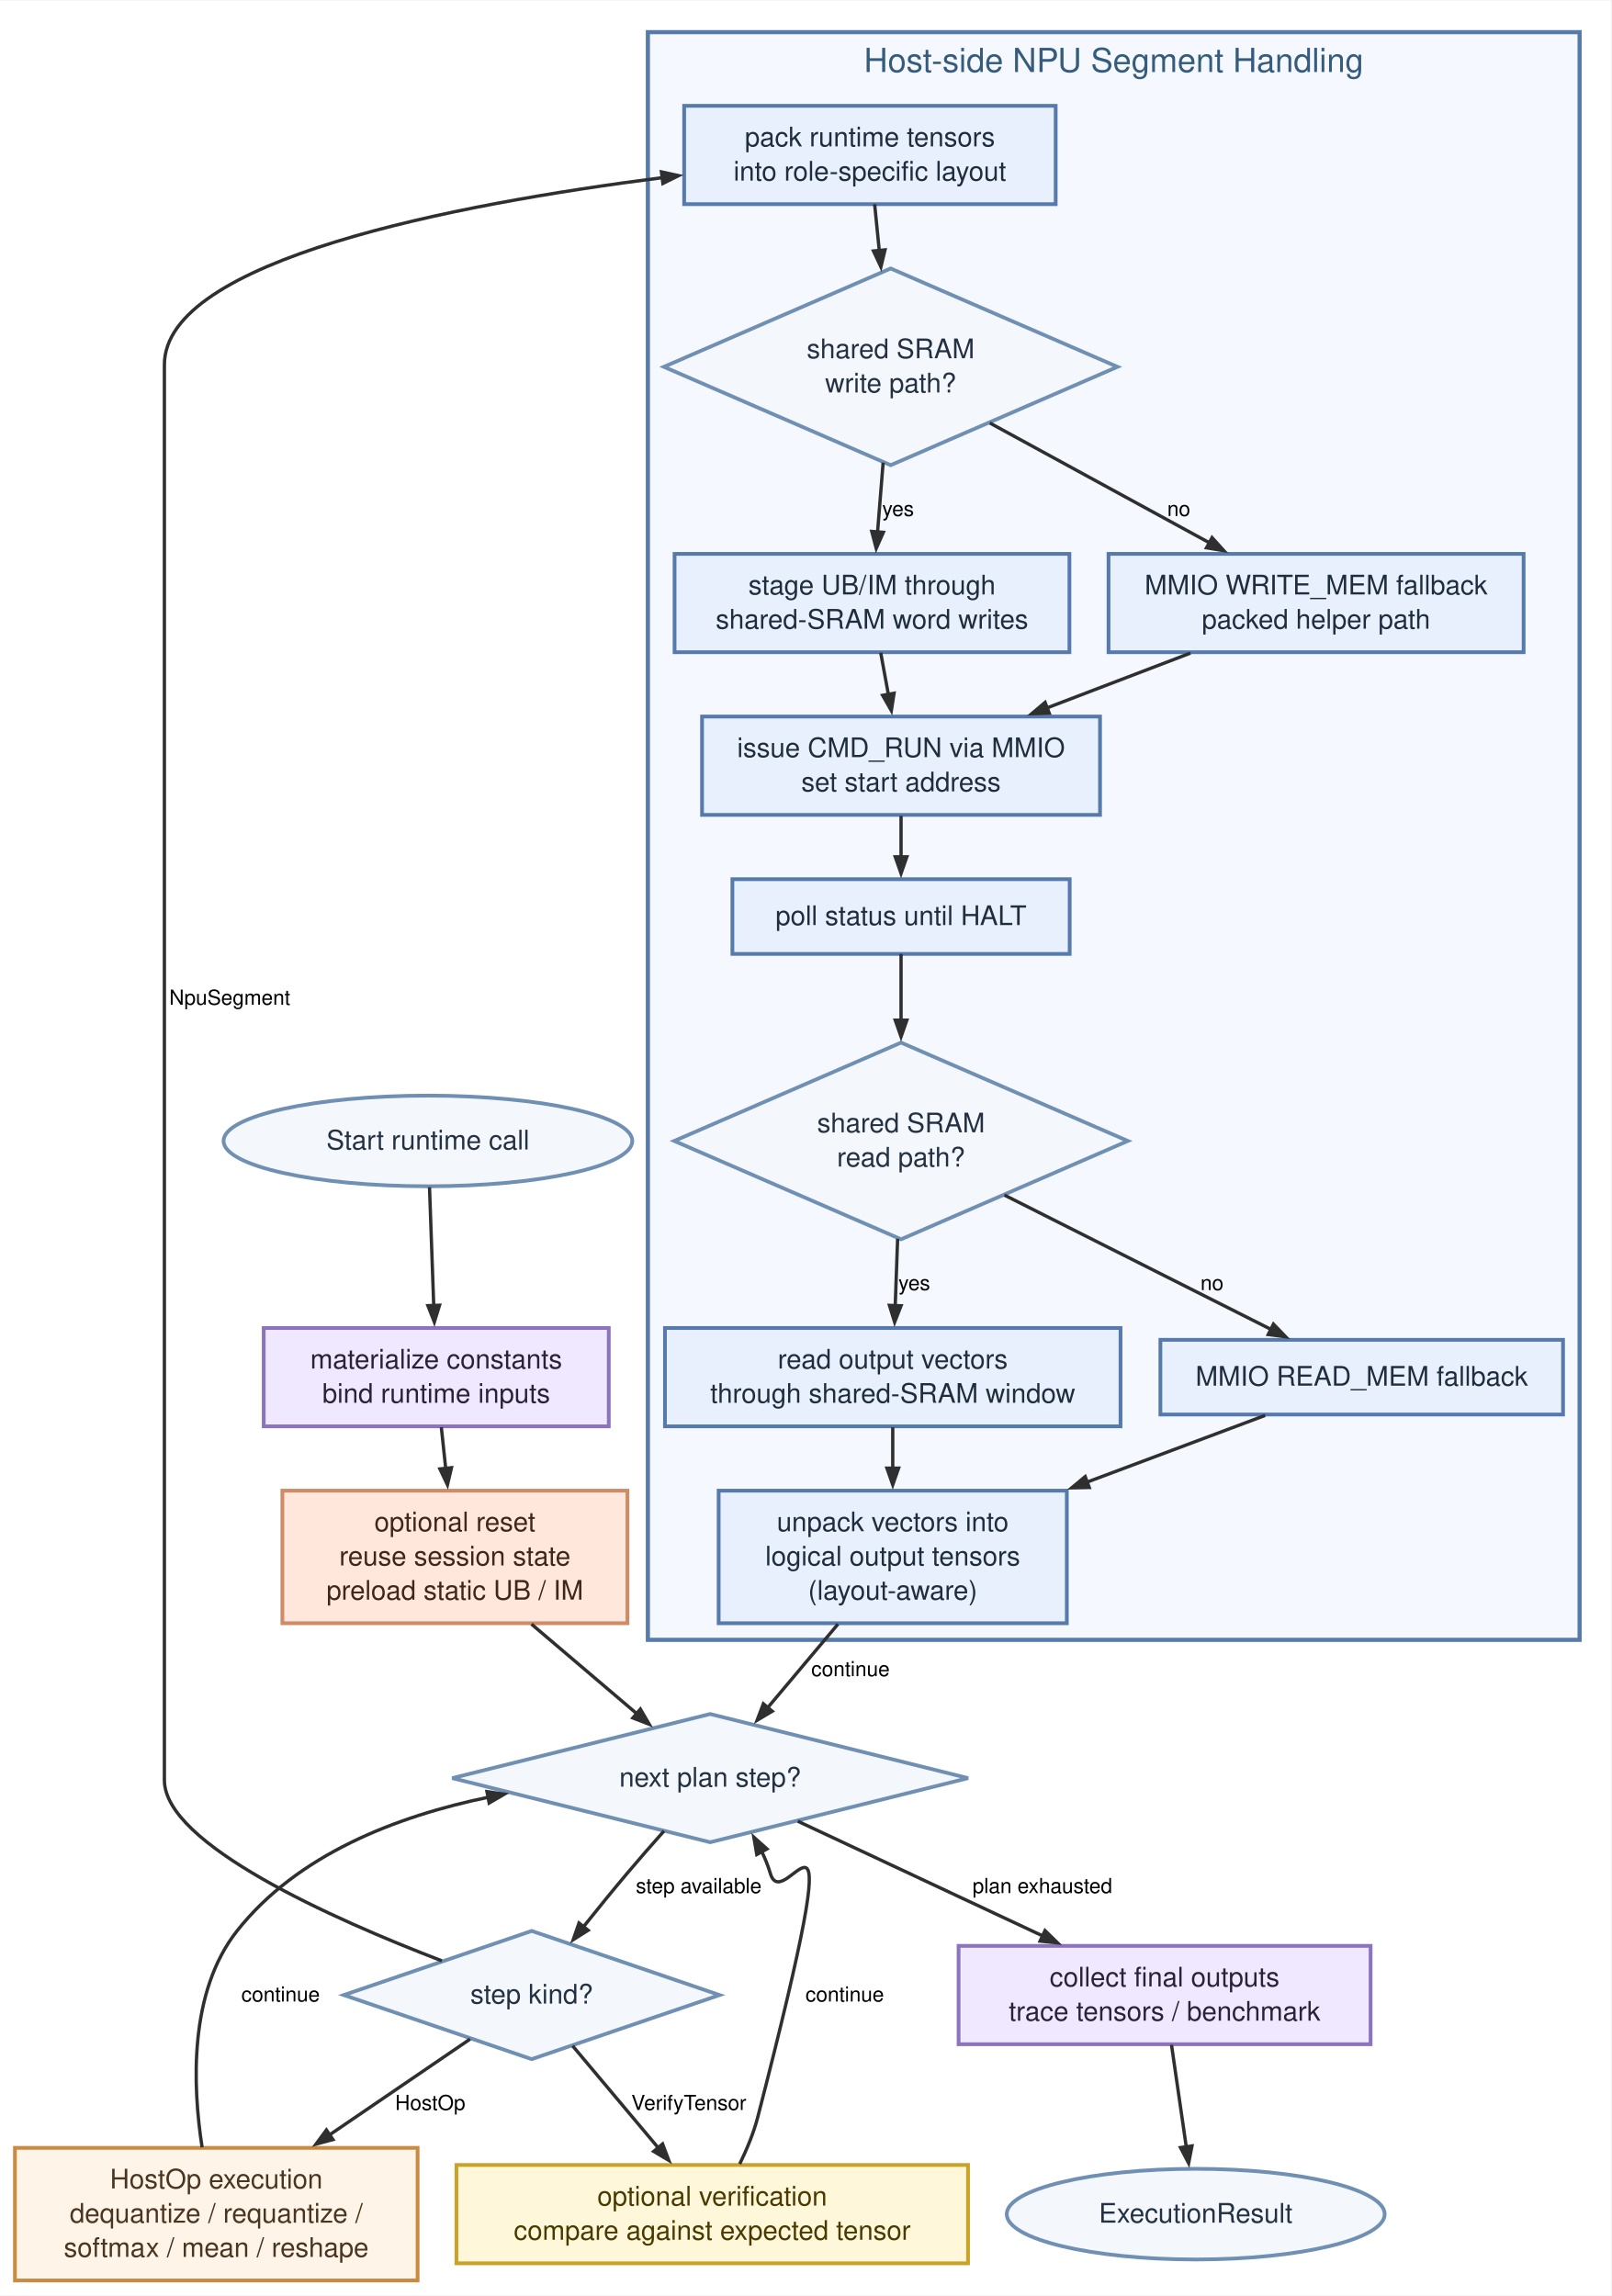
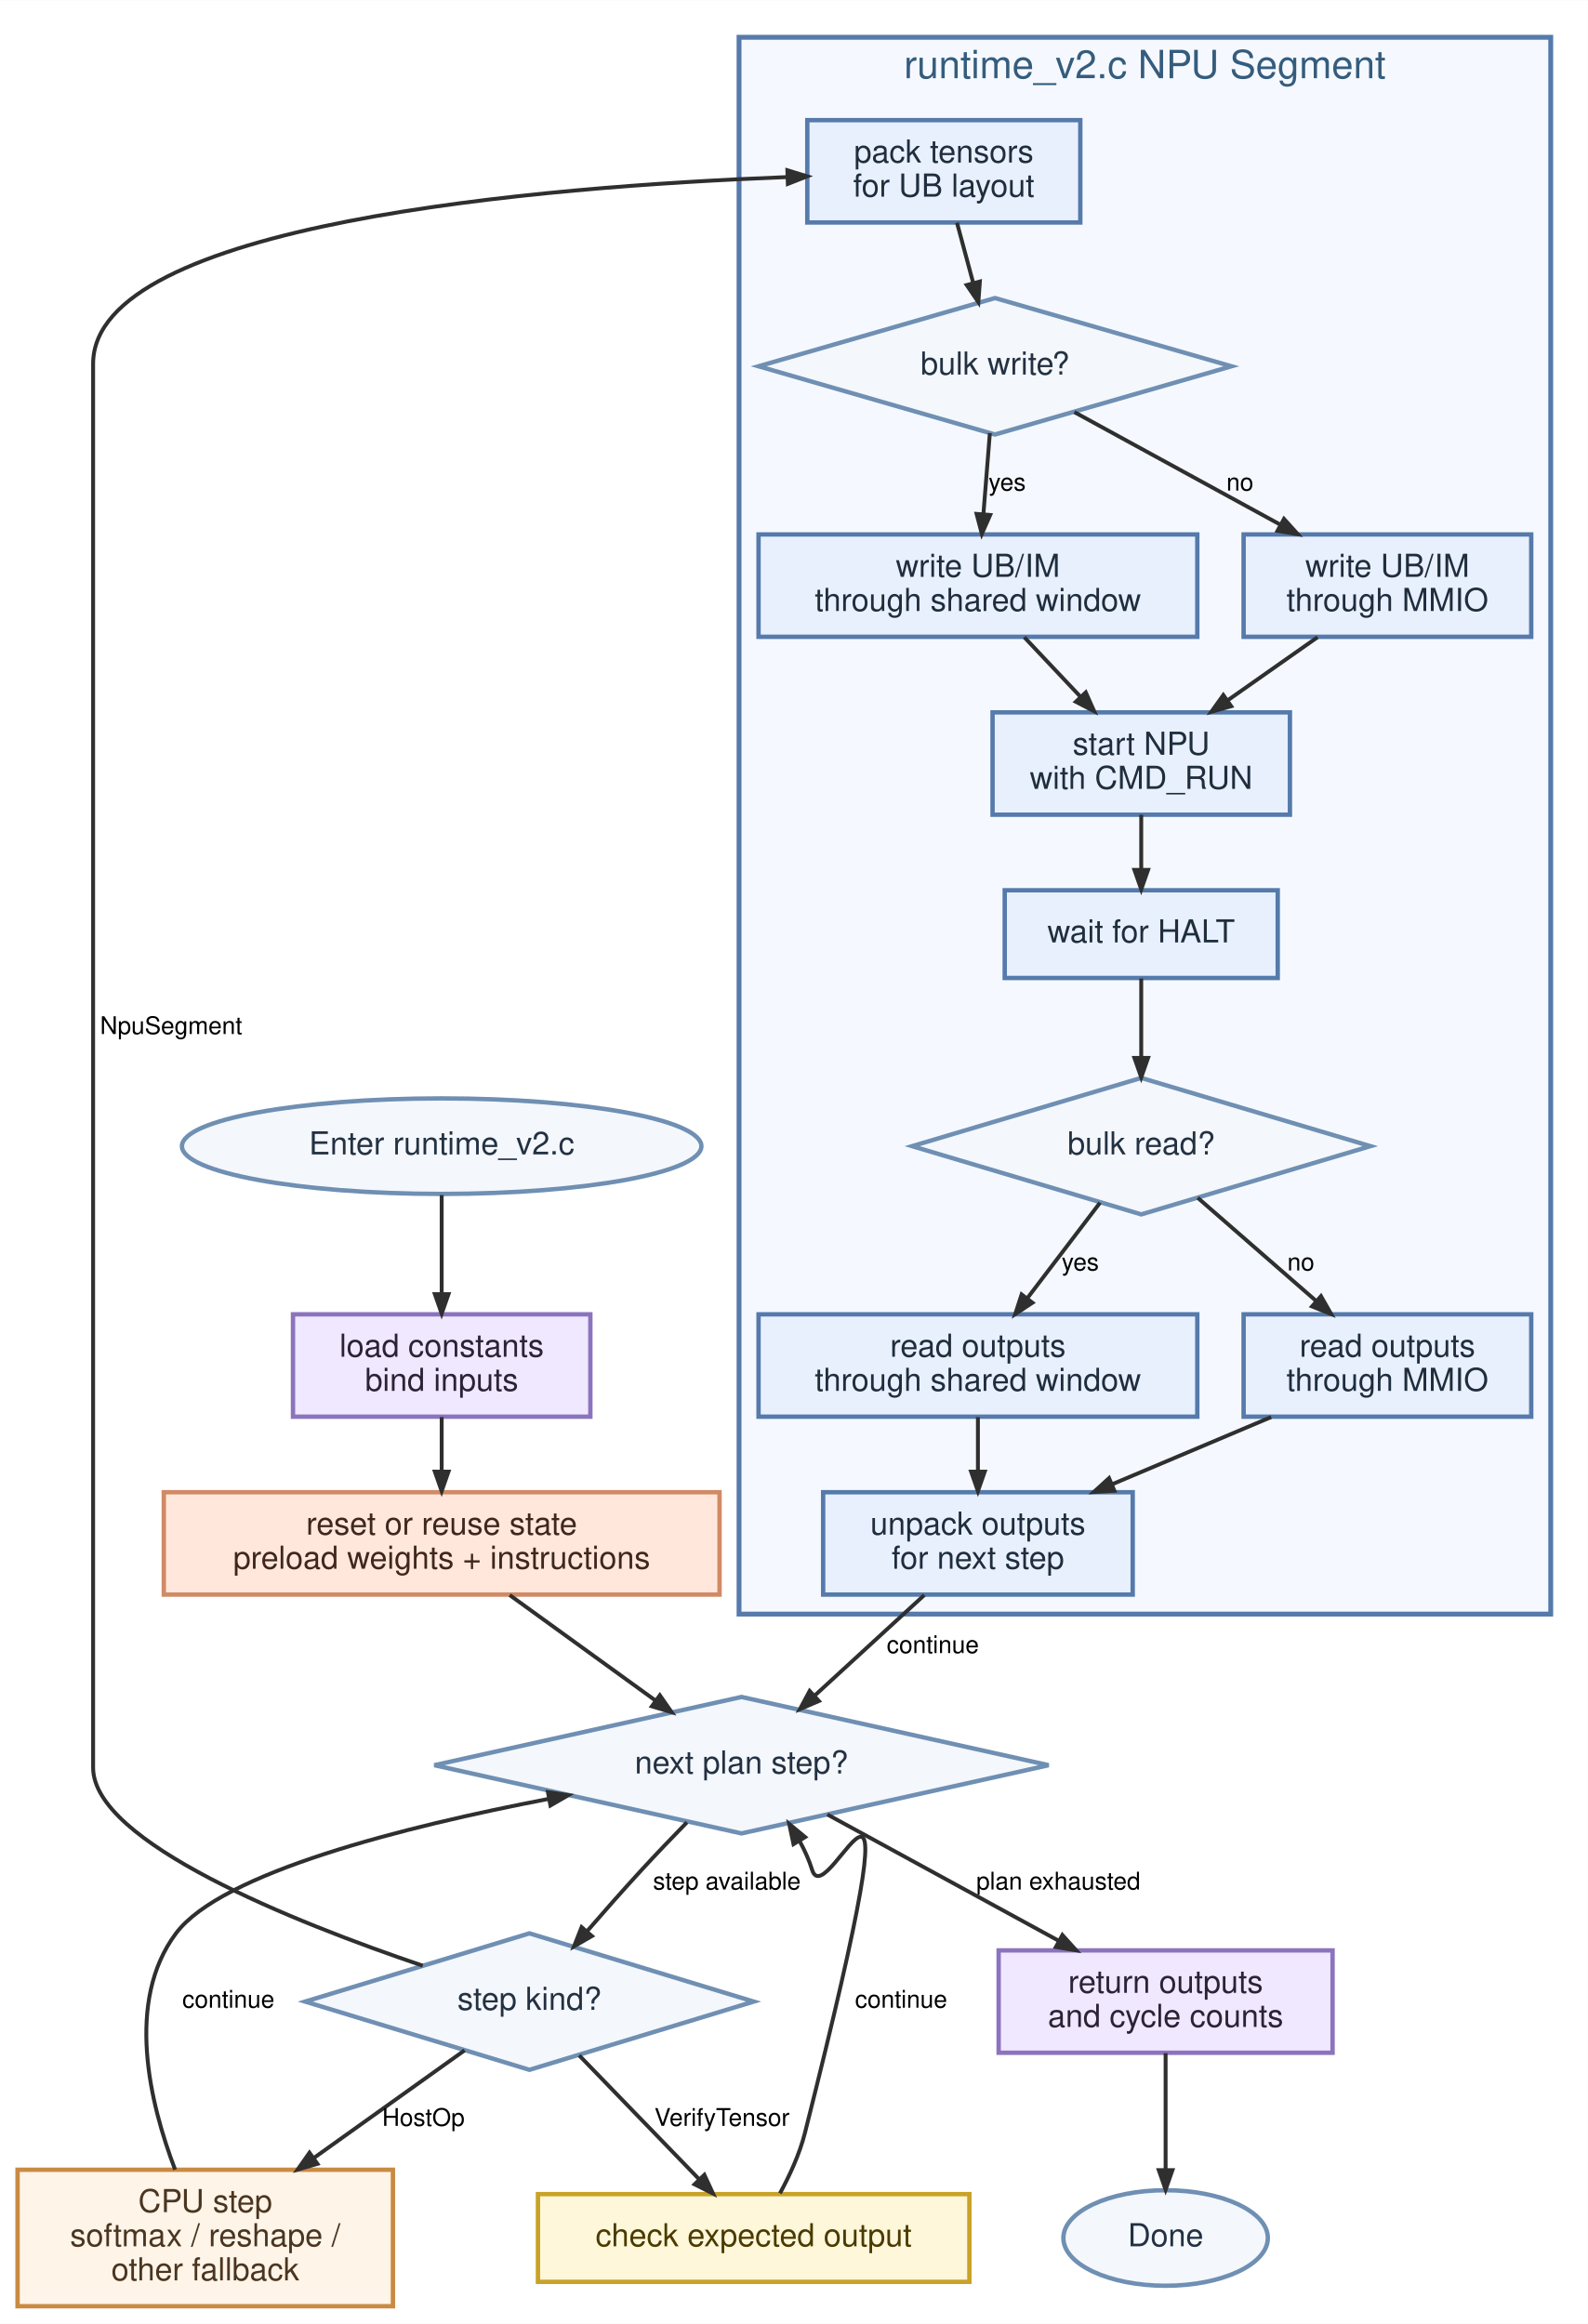
- <svg xmlns="http://www.w3.org/2000/svg" width="776pt" height="1106pt" viewBox="0.00 0.00 776.42 1106.00">
-   <g id="graph0" class="graph" transform="scale(1 1) rotate(0) translate(7.2 1098.8)">
-     <polygon fill="white" stroke="none" points="-7.2,7.2 -7.2,-1098.8 769.22,-1098.8 769.22,7.2 -7.2,7.2" />
+ <svg xmlns="http://www.w3.org/2000/svg" width="651pt" height="953pt" viewBox="0.00 0.00 651.40 953.40">
+   <g id="graph0" class="graph" transform="scale(1 1) rotate(0) translate(7.2 946.2)">
+     <polygon fill="white" stroke="transparent" points="-7.2,7.2 -7.2,-946.2 644.2,-946.2 644.2,7.2 -7.2,7.2" />
    <g id="clust1" class="cluster">
-       <polygon fill="#f5f9ff" stroke="#557aab" stroke-width="2" points="305.02,-308.75 305.02,-1083.6 754.02,-1083.6 754.02,-308.75 305.02,-308.75" />
-       <text text-anchor="middle" x="529.52" y="-1064.4" font-family="Helvetica,sans-Serif" font-size="16.00" fill="#355c7d">Host-side NPU Segment Handling</text>
+       <polygon fill="#f5f9ff" stroke="#557aab" stroke-width="2" points="296,-284 296,-931 629,-931 629,-284 296,-284" />
+       <text text-anchor="middle" x="462.5" y="-914.2" font-family="Helvetica,sans-Serif" font-size="16.00" fill="#355c7d">runtime_v2.c NPU Segment</text>
    </g>
    <g id="node1" class="node">
-       <ellipse fill="#f4f7fb" stroke="#6f8fb3" stroke-width="1.8" cx="199.02" cy="-549.2" rx="98.49" ry="21.85" />
-       <text text-anchor="middle" x="199.02" y="-545.1" font-family="Helvetica,sans-Serif" font-size="13.00" fill="#233142">Start runtime call</text>
+       <ellipse fill="#f4f7fb" stroke="#6f8fb3" stroke-width="1.8" cx="174" cy="-476" rx="106.55" ry="19.6" />
+       <text text-anchor="middle" x="174" y="-472.6" font-family="Helvetica,sans-Serif" font-size="13.00" fill="#233142">Enter runtime_v2.c</text>
    </g>
    <g id="node2" class="node">
-       <polygon fill="#efe8ff" stroke="#8b74bd" stroke-width="1.8" points="286.17,-459.05 119.88,-459.05 119.88,-411.65 286.17,-411.65 286.17,-459.05" />
-       <text text-anchor="middle" x="203.02" y="-439.5" font-family="Helvetica,sans-Serif" font-size="13.00" fill="#2c2236">materialize constants</text>
-       <text text-anchor="middle" x="203.02" y="-423" font-family="Helvetica,sans-Serif" font-size="13.00" fill="#2c2236">bind runtime inputs</text>
+       <polygon fill="#efe8ff" stroke="#8b74bd" stroke-width="1.8" points="235,-407 113,-407 113,-365 235,-365 235,-407" />
+       <text text-anchor="middle" x="174" y="-389.6" font-family="Helvetica,sans-Serif" font-size="13.00" fill="#2c2236">load constants</text>
+       <text text-anchor="middle" x="174" y="-375.6" font-family="Helvetica,sans-Serif" font-size="13.00" fill="#2c2236">bind inputs</text>
    </g>
    <g id="edge1" class="edge">
-       <path fill="none" stroke="#2f2f2f" stroke-width="1.6" d="M199.78,-526.9C200.36,-510.79 201.16,-488.37 201.82,-469.86" />
-       <polygon fill="#2f2f2f" stroke="#2f2f2f" stroke-width="1.6" points="204.62,-470.02 202.11,-461.92 199.02,-469.81 204.62,-470.02" />
+       <path fill="none" stroke="#2f2f2f" stroke-width="1.6" d="M174,-455.91C174,-444.13 174,-428.8 174,-415.6" />
+       <polygon fill="#2f2f2f" stroke="#2f2f2f" stroke-width="1.6" points="176.8,-415.28 174,-407.28 171.2,-415.28 176.8,-415.28" />
    </g>
    <g id="node3" class="node">
-       <polygon fill="#ffe8db" stroke="#d18a66" stroke-width="1.8" points="295.17,-380.65 128.88,-380.65 128.88,-316.75 295.17,-316.75 295.17,-380.65" />
-       <text text-anchor="middle" x="212.02" y="-361.1" font-family="Helvetica,sans-Serif" font-size="13.00" fill="#40261d">optional reset</text>
-       <text text-anchor="middle" x="212.02" y="-344.6" font-family="Helvetica,sans-Serif" font-size="13.00" fill="#40261d">reuse session state</text>
-       <text text-anchor="middle" x="212.02" y="-328.1" font-family="Helvetica,sans-Serif" font-size="13.00" fill="#40261d">preload static UB / IM</text>
+       <polygon fill="#ffe8db" stroke="#d18a66" stroke-width="1.8" points="288,-334 60,-334 60,-292 288,-292 288,-334" />
+       <text text-anchor="middle" x="174" y="-316.6" font-family="Helvetica,sans-Serif" font-size="13.00" fill="#40261d">reset or reuse state</text>
+       <text text-anchor="middle" x="174" y="-302.6" font-family="Helvetica,sans-Serif" font-size="13.00" fill="#40261d">preload weights + instructions</text>
    </g>
    <g id="edge2" class="edge">
-       <path fill="none" stroke="#2f2f2f" stroke-width="1.6" d="M205.48,-411.22C206.14,-404.97 206.88,-398.01 207.62,-391.09" />
-       <polygon fill="#2f2f2f" stroke="#2f2f2f" stroke-width="1.6" points="210.37,-391.71 208.43,-383.46 204.8,-391.12 210.37,-391.71" />
+       <path fill="none" stroke="#2f2f2f" stroke-width="1.6" d="M174,-364.84C174,-358.01 174,-350.23 174,-342.85" />
+       <polygon fill="#2f2f2f" stroke="#2f2f2f" stroke-width="1.6" points="176.8,-342.45 174,-334.45 171.2,-342.45 176.8,-342.45" />
    </g>
    <g id="node4" class="node">
-       <polygon fill="#f4f7fb" stroke="#6f8fb3" stroke-width="1.8" points="335.02,-273 210.73,-242.1 335.02,-211.2 459.31,-242.1 335.02,-273" />
-       <text text-anchor="middle" x="335.02" y="-238" font-family="Helvetica,sans-Serif" font-size="13.00" fill="#233142">next plan step?</text>
+       <polygon fill="#f4f7fb" stroke="#6f8fb3" stroke-width="1.8" points="297,-250 171,-222 297,-194 423,-222 297,-250" />
+       <text text-anchor="middle" x="297" y="-218.6" font-family="Helvetica,sans-Serif" font-size="13.00" fill="#233142">next plan step?</text>
    </g>
    <g id="edge3" class="edge">
-       <path fill="none" stroke="#2f2f2f" stroke-width="1.6" d="M248.92,-316.32C265.1,-302.56 283.99,-286.49 299.95,-272.92" />
-       <polygon fill="#2f2f2f" stroke="#2f2f2f" stroke-width="1.6" points="301.4,-275.36 305.68,-268.05 297.78,-271.1 301.4,-275.36" />
+       <path fill="none" stroke="#2f2f2f" stroke-width="1.6" d="M201.91,-291.8C219.59,-279.01 242.6,-262.36 261.56,-248.64" />
+       <polygon fill="#2f2f2f" stroke="#2f2f2f" stroke-width="1.6" points="263.51,-250.69 268.35,-243.73 260.22,-246.15 263.51,-250.69" />
    </g>
    <g id="node5" class="node">
-       <polygon fill="#f4f7fb" stroke="#6f8fb3" stroke-width="1.8" points="249.02,-168.45 158.48,-137.55 249.02,-106.65 339.56,-137.55 249.02,-168.45" />
-       <text text-anchor="middle" x="249.02" y="-133.45" font-family="Helvetica,sans-Serif" font-size="13.00" fill="#233142">step kind?</text>
+       <polygon fill="#f4f7fb" stroke="#6f8fb3" stroke-width="1.8" points="210,-153 118,-125 210,-97 302,-125 210,-153" />
+       <text text-anchor="middle" x="210" y="-121.6" font-family="Helvetica,sans-Serif" font-size="13.00" fill="#233142">step kind?</text>
    </g>
    <g id="edge5" class="edge">
-       <path fill="none" stroke="#2f2f2f" stroke-width="1.6" d="M312.77,-216.61C306.92,-210.04 300.67,-202.9 295.02,-196.2 288.01,-187.89 280.6,-178.76 273.81,-170.25" />
-       <polygon fill="#2f2f2f" stroke="#2f2f2f" stroke-width="1.6" points="276.21,-168.77 269.04,-164.24 271.82,-172.25 276.21,-168.77" />
-       <text text-anchor="middle" x="329.52" y="-186.7" font-family="Helvetica,sans-Serif" font-size="10.00">step available</text>
+       <path fill="none" stroke="#2f2f2f" stroke-width="1.6" d="M274.62,-198.56C268.51,-192.3 261.94,-185.45 256,-179 248.57,-170.93 240.67,-161.98 233.56,-153.77" />
+       <polygon fill="#2f2f2f" stroke="#2f2f2f" stroke-width="1.6" points="235.64,-151.89 228.3,-147.66 231.4,-155.54 235.64,-151.89" />
+       <text text-anchor="middle" x="291" y="-171" font-family="Helvetica,sans-Serif" font-size="10.00">step available</text>
    </g>
    <g id="node18" class="node">
-       <polygon fill="#efe8ff" stroke="#8b74bd" stroke-width="1.8" points="653.29,-161.25 454.75,-161.25 454.75,-113.85 653.29,-113.85 653.29,-161.25" />
-       <text text-anchor="middle" x="554.02" y="-141.7" font-family="Helvetica,sans-Serif" font-size="13.00" fill="#2c2236">collect final outputs</text>
-       <text text-anchor="middle" x="554.02" y="-125.2" font-family="Helvetica,sans-Serif" font-size="13.00" fill="#2c2236">trace tensors / benchmark</text>
+       <polygon fill="#efe8ff" stroke="#8b74bd" stroke-width="1.8" points="539.5,-146 402.5,-146 402.5,-104 539.5,-104 539.5,-146" />
+       <text text-anchor="middle" x="471" y="-128.6" font-family="Helvetica,sans-Serif" font-size="13.00" fill="#2c2236">return outputs</text>
+       <text text-anchor="middle" x="471" y="-114.6" font-family="Helvetica,sans-Serif" font-size="13.00" fill="#2c2236">and cycle counts</text>
    </g>
    <g id="edge4" class="edge">
-       <path fill="none" stroke="#2f2f2f" stroke-width="1.6" d="M377.25,-221.33C410.82,-205.61 458.17,-183.43 495.41,-165.99" />
-       <polygon fill="#2f2f2f" stroke="#2f2f2f" stroke-width="1.6" points="496.4,-168.62 502.46,-162.7 494.02,-163.55 496.4,-168.62" />
-       <text text-anchor="middle" x="495.13" y="-186.7" font-family="Helvetica,sans-Serif" font-size="10.00">plan exhausted</text>
+       <path fill="none" stroke="#2f2f2f" stroke-width="1.6" d="M332.21,-201.78C359.58,-186.83 397.71,-166.02 427.08,-149.98" />
+       <polygon fill="#2f2f2f" stroke="#2f2f2f" stroke-width="1.6" points="428.66,-152.31 434.34,-146.01 425.98,-147.39 428.66,-152.31" />
+       <text text-anchor="middle" x="427" y="-171" font-family="Helvetica,sans-Serif" font-size="10.00">plan exhausted</text>
    </g>
    <g id="node6" class="node">
-       <polygon fill="#e8f0fe" stroke="#557aab" stroke-width="1.8" points="501.54,-1048.1 322.5,-1048.1 322.5,-1000.7 501.54,-1000.7 501.54,-1048.1" />
-       <text text-anchor="middle" x="412.02" y="-1028.55" font-family="Helvetica,sans-Serif" font-size="13.00" fill="#1f2d3d">pack runtime tensors</text>
-       <text text-anchor="middle" x="412.02" y="-1012.05" font-family="Helvetica,sans-Serif" font-size="13.00" fill="#1f2d3d">into role-specific layout</text>
+       <polygon fill="#e8f0fe" stroke="#557aab" stroke-width="1.8" points="436,-897 324,-897 324,-855 436,-855 436,-897" />
+       <text text-anchor="middle" x="380" y="-879.6" font-family="Helvetica,sans-Serif" font-size="13.00" fill="#1f2d3d">pack tensors</text>
+       <text text-anchor="middle" x="380" y="-865.6" font-family="Helvetica,sans-Serif" font-size="13.00" fill="#1f2d3d">for UB layout</text>
    </g>
    <g id="edge6" class="edge">
-       <path fill="none" stroke="#2f2f2f" stroke-width="1.6" d="M205.72,-154.04C153.32,-174.14 72.02,-210.29 72.02,-241.1 72.02,-923.3 72.02,-923.3 72.02,-923.3 72.02,-973.79 211.75,-1000.68 312.06,-1013.48" />
-       <polygon fill="#2f2f2f" stroke="#2f2f2f" stroke-width="1.6" points="311.56,-1016.24 319.84,-1014.45 312.25,-1010.69 311.56,-1016.24" />
-       <text text-anchor="middle" x="103.52" y="-614.85" font-family="Helvetica,sans-Serif" font-size="10.00">NpuSegment</text>
+       <path fill="none" stroke="#2f2f2f" stroke-width="1.6" d="M166.21,-139.73C113.22,-157.69 31,-190.48 31,-221 31,-797 31,-797 31,-797 31,-854.73 215.16,-869.75 315.93,-873.64" />
+       <polygon fill="#2f2f2f" stroke="#2f2f2f" stroke-width="1.6" points="315.83,-876.44 323.93,-873.94 316.03,-870.84 315.83,-876.44" />
+       <text text-anchor="middle" x="63" y="-522" font-family="Helvetica,sans-Serif" font-size="10.00">NpuSegment</text>
    </g>
    <g id="node16" class="node">
-       <polygon fill="#fff4e8" stroke="#c98a43" stroke-width="1.8" points="194.04,-63.9 0,-63.9 0,0 194.04,0 194.04,-63.9" />
-       <text text-anchor="middle" x="97.02" y="-44.35" font-family="Helvetica,sans-Serif" font-size="13.00" fill="#4a3520">HostOp execution</text>
-       <text text-anchor="middle" x="97.02" y="-27.85" font-family="Helvetica,sans-Serif" font-size="13.00" fill="#4a3520">dequantize / requantize /</text>
-       <text text-anchor="middle" x="97.02" y="-11.35" font-family="Helvetica,sans-Serif" font-size="13.00" fill="#4a3520">softmax / mean / reshape</text>
+       <polygon fill="#fff4e8" stroke="#c98a43" stroke-width="1.8" points="154,-56 0,-56 0,0 154,0 154,-56" />
+       <text text-anchor="middle" x="77" y="-38.6" font-family="Helvetica,sans-Serif" font-size="13.00" fill="#4a3520">CPU step</text>
+       <text text-anchor="middle" x="77" y="-24.6" font-family="Helvetica,sans-Serif" font-size="13.00" fill="#4a3520">softmax / reshape /</text>
+       <text text-anchor="middle" x="77" y="-10.6" font-family="Helvetica,sans-Serif" font-size="13.00" fill="#4a3520">other fallback</text>
    </g>
    <g id="edge7" class="edge">
-       <path fill="none" stroke="#2f2f2f" stroke-width="1.6" d="M219.35,-116.33C200.12,-103.22 174.5,-85.76 151.67,-70.2" />
-       <polygon fill="#2f2f2f" stroke="#2f2f2f" stroke-width="1.6" points="153.26,-67.89 145.07,-65.7 150.11,-72.52 153.26,-67.89" />
-       <text text-anchor="middle" x="200.12" y="-82.15" font-family="Helvetica,sans-Serif" font-size="10.00">HostOp</text>
+       <path fill="none" stroke="#2f2f2f" stroke-width="1.6" d="M183.41,-105C165.69,-92.35 141.98,-75.41 121.43,-60.74" />
+       <polygon fill="#2f2f2f" stroke="#2f2f2f" stroke-width="1.6" points="123.02,-58.43 114.89,-56.06 119.77,-62.99 123.02,-58.43" />
+       <text text-anchor="middle" x="166.5" y="-74" font-family="Helvetica,sans-Serif" font-size="10.00">HostOp</text>
    </g>
    <g id="node17" class="node">
-       <polygon fill="#fff7d9" stroke="#c9a227" stroke-width="1.8" points="459.29,-55.65 212.75,-55.65 212.75,-8.25 459.29,-8.25 459.29,-55.65" />
-       <text text-anchor="middle" x="336.02" y="-36.1" font-family="Helvetica,sans-Serif" font-size="13.00" fill="#4a3a00">optional verification</text>
-       <text text-anchor="middle" x="336.02" y="-19.6" font-family="Helvetica,sans-Serif" font-size="13.00" fill="#4a3a00">compare against expected tensor</text>
+       <polygon fill="#fff7d9" stroke="#c9a227" stroke-width="1.8" points="390.5,-46 213.5,-46 213.5,-10 390.5,-10 390.5,-46" />
+       <text text-anchor="middle" x="302" y="-24.6" font-family="Helvetica,sans-Serif" font-size="13.00" fill="#4a3a00">check expected output</text>
    </g>
    <g id="edge8" class="edge">
-       <path fill="none" stroke="#2f2f2f" stroke-width="1.6" d="M268.76,-113.04C280.97,-98.5 296.78,-79.67 310.01,-63.92" />
-       <polygon fill="#2f2f2f" stroke="#2f2f2f" stroke-width="1.6" points="312.1,-65.79 315.1,-57.86 307.81,-62.19 312.1,-65.79" />
-       <text text-anchor="middle" x="324.75" y="-82.15" font-family="Helvetica,sans-Serif" font-size="10.00">VerifyTensor</text>
+       <path fill="none" stroke="#2f2f2f" stroke-width="1.6" d="M230.42,-102.92C245,-87.86 264.61,-67.61 279.62,-52.11" />
+       <polygon fill="#2f2f2f" stroke="#2f2f2f" stroke-width="1.6" points="281.77,-53.91 285.33,-46.22 277.75,-50.02 281.77,-53.91" />
+       <text text-anchor="middle" x="289" y="-74" font-family="Helvetica,sans-Serif" font-size="10.00">VerifyTensor</text>
    </g>
    <g id="node7" class="node">
-       <polygon fill="#f4f7fb" stroke="#6f8fb3" stroke-width="1.8" points="422.02,-969.7 312.73,-922.3 422.02,-874.9 531.31,-922.3 422.02,-969.7" />
-       <text text-anchor="middle" x="422.02" y="-926.45" font-family="Helvetica,sans-Serif" font-size="13.00" fill="#233142">shared SRAM</text>
-       <text text-anchor="middle" x="422.02" y="-909.95" font-family="Helvetica,sans-Serif" font-size="13.00" fill="#233142">write path?</text>
+       <polygon fill="#f4f7fb" stroke="#6f8fb3" stroke-width="1.8" points="401,-824 304,-796 401,-768 498,-796 401,-824" />
+       <text text-anchor="middle" x="401" y="-792.6" font-family="Helvetica,sans-Serif" font-size="13.00" fill="#233142">bulk write?</text>
    </g>
    <g id="edge9" class="edge">
-       <path fill="none" stroke="#2f2f2f" stroke-width="1.6" d="M414.29,-1000.69C414.96,-993.95 415.73,-986.26 416.52,-978.4" />
-       <polygon fill="#2f2f2f" stroke="#2f2f2f" stroke-width="1.6" points="419.3,-978.68 417.31,-970.44 413.73,-978.13 419.3,-978.68" />
+       <path fill="none" stroke="#2f2f2f" stroke-width="1.6" d="M385.41,-854.91C387.43,-847.39 389.79,-838.62 392.06,-830.22" />
+       <polygon fill="#2f2f2f" stroke="#2f2f2f" stroke-width="1.6" points="394.8,-830.79 394.18,-822.33 389.4,-829.33 394.8,-830.79" />
    </g>
    <g id="node8" class="node">
-       <polygon fill="#e8f0fe" stroke="#557aab" stroke-width="1.8" points="508.16,-832.15 317.88,-832.15 317.88,-784.75 508.16,-784.75 508.16,-832.15" />
-       <text text-anchor="middle" x="413.02" y="-812.6" font-family="Helvetica,sans-Serif" font-size="13.00" fill="#1f2d3d">stage UB/IM through</text>
-       <text text-anchor="middle" x="413.02" y="-796.1" font-family="Helvetica,sans-Serif" font-size="13.00" fill="#1f2d3d">shared-SRAM word writes</text>
+       <polygon fill="#e8f0fe" stroke="#557aab" stroke-width="1.8" points="484,-727 304,-727 304,-685 484,-685 484,-727" />
+       <text text-anchor="middle" x="394" y="-709.6" font-family="Helvetica,sans-Serif" font-size="13.00" fill="#1f2d3d">write UB/IM</text>
+       <text text-anchor="middle" x="394" y="-695.6" font-family="Helvetica,sans-Serif" font-size="13.00" fill="#1f2d3d">through shared window</text>
    </g>
    <g id="edge10" class="edge">
-       <path fill="none" stroke="#2f2f2f" stroke-width="1.6" d="M418.39,-876.13C417.49,-864.97 416.54,-853.22 415.7,-842.74" />
-       <polygon fill="#2f2f2f" stroke="#2f2f2f" stroke-width="1.6" points="418.49,-842.52 415.06,-834.77 412.91,-842.97 418.49,-842.52" />
-       <text text-anchor="middle" x="425.61" y="-850.4" font-family="Helvetica,sans-Serif" font-size="10.00">yes</text>
+       <path fill="none" stroke="#2f2f2f" stroke-width="1.6" d="M398.9,-768.6C398.07,-758.13 397.11,-746.07 396.26,-735.42" />
+       <polygon fill="#2f2f2f" stroke="#2f2f2f" stroke-width="1.6" points="399.03,-734.98 395.61,-727.23 393.45,-735.43 399.03,-734.98" />
+       <text text-anchor="middle" x="406" y="-745" font-family="Helvetica,sans-Serif" font-size="10.00">yes</text>
    </g>
    <g id="node9" class="node">
-       <polygon fill="#e8f0fe" stroke="#557aab" stroke-width="1.8" points="727.04,-832.15 527,-832.15 527,-784.75 727.04,-784.75 727.04,-832.15" />
-       <text text-anchor="middle" x="627.02" y="-812.6" font-family="Helvetica,sans-Serif" font-size="13.00" fill="#1f2d3d">MMIO WRITE_MEM fallback</text>
-       <text text-anchor="middle" x="627.02" y="-796.1" font-family="Helvetica,sans-Serif" font-size="13.00" fill="#1f2d3d">packed helper path</text>
+       <polygon fill="#e8f0fe" stroke="#557aab" stroke-width="1.8" points="621,-727 503,-727 503,-685 621,-685 621,-727" />
+       <text text-anchor="middle" x="562" y="-709.6" font-family="Helvetica,sans-Serif" font-size="13.00" fill="#1f2d3d">write UB/IM</text>
+       <text text-anchor="middle" x="562" y="-695.6" font-family="Helvetica,sans-Serif" font-size="13.00" fill="#1f2d3d">through MMIO</text>
    </g>
    <g id="edge11" class="edge">
-       <path fill="none" stroke="#2f2f2f" stroke-width="1.6" d="M469.82,-895.22C501.62,-877.87 543.34,-855.1 575.81,-837.39" />
-       <polygon fill="#2f2f2f" stroke="#2f2f2f" stroke-width="1.6" points="576.9,-839.98 582.59,-833.69 574.22,-835.07 576.9,-839.98" />
-       <text text-anchor="middle" x="560.86" y="-850.4" font-family="Helvetica,sans-Serif" font-size="10.00">no</text>
+       <path fill="none" stroke="#2f2f2f" stroke-width="1.6" d="M433.58,-777.19C457.85,-763.92 491.26,-745.66 517.92,-731.09" />
+       <polygon fill="#2f2f2f" stroke="#2f2f2f" stroke-width="1.6" points="519.57,-733.38 525.25,-727.09 516.89,-728.47 519.57,-733.38" />
+       <text text-anchor="middle" x="501.5" y="-745" font-family="Helvetica,sans-Serif" font-size="10.00">no</text>
    </g>
    <g id="node10" class="node">
-       <polygon fill="#e8f0fe" stroke="#557aab" stroke-width="1.8" points="522.91,-753.75 331.12,-753.75 331.12,-706.35 522.91,-706.35 522.91,-753.75" />
-       <text text-anchor="middle" x="427.02" y="-734.2" font-family="Helvetica,sans-Serif" font-size="13.00" fill="#1f2d3d">issue CMD_RUN via MMIO</text>
-       <text text-anchor="middle" x="427.02" y="-717.7" font-family="Helvetica,sans-Serif" font-size="13.00" fill="#1f2d3d">set start address</text>
+       <polygon fill="#e8f0fe" stroke="#557aab" stroke-width="1.8" points="522,-654 400,-654 400,-612 522,-612 522,-654" />
+       <text text-anchor="middle" x="461" y="-636.6" font-family="Helvetica,sans-Serif" font-size="13.00" fill="#1f2d3d">start NPU</text>
+       <text text-anchor="middle" x="461" y="-622.6" font-family="Helvetica,sans-Serif" font-size="13.00" fill="#1f2d3d">with CMD_RUN</text>
    </g>
    <g id="edge12" class="edge">
-       <path fill="none" stroke="#2f2f2f" stroke-width="1.6" d="M417.22,-784.53C418.4,-778.09 419.71,-770.96 420.97,-764.06" />
-       <polygon fill="#2f2f2f" stroke="#2f2f2f" stroke-width="1.6" points="423.65,-764.98 422.34,-756.6 418.14,-763.97 423.65,-764.98" />
+       <path fill="none" stroke="#2f2f2f" stroke-width="1.6" d="M413.02,-684.84C420.17,-677.26 428.42,-668.53 436.03,-660.46" />
+       <polygon fill="#2f2f2f" stroke="#2f2f2f" stroke-width="1.6" points="438.25,-662.19 441.7,-654.45 434.17,-658.35 438.25,-662.19" />
    </g>
    <g id="edge13" class="edge">
-       <path fill="none" stroke="#2f2f2f" stroke-width="1.6" d="M566.47,-784.32C544.64,-775.98 519.82,-766.5 497.24,-757.87" />
-       <polygon fill="#2f2f2f" stroke="#2f2f2f" stroke-width="1.6" points="498.44,-755.34 489.97,-755.1 496.44,-760.57 498.44,-755.34" />
+       <path fill="none" stroke="#2f2f2f" stroke-width="1.6" d="M533.33,-684.84C521.81,-676.75 508.42,-667.34 496.32,-658.83" />
+       <polygon fill="#2f2f2f" stroke="#2f2f2f" stroke-width="1.6" points="497.9,-656.52 489.74,-654.21 494.68,-661.1 497.9,-656.52" />
    </g>
    <g id="node11" class="node">
-       <polygon fill="#e8f0fe" stroke="#557aab" stroke-width="1.8" points="508.29,-675.35 345.75,-675.35 345.75,-639.35 508.29,-639.35 508.29,-675.35" />
-       <text text-anchor="middle" x="427.02" y="-653.25" font-family="Helvetica,sans-Serif" font-size="13.00" fill="#1f2d3d">poll status until HALT</text>
+       <polygon fill="#e8f0fe" stroke="#557aab" stroke-width="1.8" points="517,-581 405,-581 405,-545 517,-545 517,-581" />
+       <text text-anchor="middle" x="461" y="-559.6" font-family="Helvetica,sans-Serif" font-size="13.00" fill="#1f2d3d">wait for HALT</text>
    </g>
    <g id="edge14" class="edge">
-       <path fill="none" stroke="#2f2f2f" stroke-width="1.6" d="M427.02,-705.9C427.02,-699.45 427.02,-692.39 427.02,-685.72" />
-       <polygon fill="#2f2f2f" stroke="#2f2f2f" stroke-width="1.6" points="429.82,-686.14 427.02,-678.14 424.22,-686.14 429.82,-686.14" />
+       <path fill="none" stroke="#2f2f2f" stroke-width="1.6" d="M461,-611.97C461,-604.98 461,-597.05 461,-589.67" />
+       <polygon fill="#2f2f2f" stroke="#2f2f2f" stroke-width="1.6" points="463.8,-589.36 461,-581.36 458.2,-589.36 463.8,-589.36" />
    </g>
    <g id="node12" class="node">
-       <polygon fill="#f4f7fb" stroke="#6f8fb3" stroke-width="1.8" points="427.02,-596.6 317.73,-549.2 427.02,-501.8 536.31,-549.2 427.02,-596.6" />
-       <text text-anchor="middle" x="427.02" y="-553.35" font-family="Helvetica,sans-Serif" font-size="13.00" fill="#233142">shared SRAM</text>
-       <text text-anchor="middle" x="427.02" y="-536.85" font-family="Helvetica,sans-Serif" font-size="13.00" fill="#233142">read path?</text>
+       <polygon fill="#f4f7fb" stroke="#6f8fb3" stroke-width="1.8" points="461,-504 367,-476 461,-448 555,-476 461,-504" />
+       <text text-anchor="middle" x="461" y="-472.6" font-family="Helvetica,sans-Serif" font-size="13.00" fill="#233142">bulk read?</text>
    </g>
    <g id="edge15" class="edge">
-       <path fill="none" stroke="#2f2f2f" stroke-width="1.6" d="M427.02,-639.3C427.02,-630.41 427.02,-618.98 427.02,-607.28" />
-       <polygon fill="#2f2f2f" stroke="#2f2f2f" stroke-width="1.6" points="429.82,-607.42 427.02,-599.42 424.22,-607.42 429.82,-607.42" />
+       <path fill="none" stroke="#2f2f2f" stroke-width="1.6" d="M461,-544.8C461,-535.43 461,-523.48 461,-512.24" />
+       <polygon fill="#2f2f2f" stroke="#2f2f2f" stroke-width="1.6" points="463.8,-512.22 461,-504.22 458.2,-512.22 463.8,-512.22" />
    </g>
    <g id="node13" class="node">
-       <polygon fill="#e8f0fe" stroke="#557aab" stroke-width="1.8" points="532.79,-459.05 313.25,-459.05 313.25,-411.65 532.79,-411.65 532.79,-459.05" />
-       <text text-anchor="middle" x="423.02" y="-439.5" font-family="Helvetica,sans-Serif" font-size="13.00" fill="#1f2d3d">read output vectors</text>
-       <text text-anchor="middle" x="423.02" y="-423" font-family="Helvetica,sans-Serif" font-size="13.00" fill="#1f2d3d">through shared-SRAM window</text>
+       <polygon fill="#e8f0fe" stroke="#557aab" stroke-width="1.8" points="484,-407 304,-407 304,-365 484,-365 484,-407" />
+       <text text-anchor="middle" x="394" y="-389.6" font-family="Helvetica,sans-Serif" font-size="13.00" fill="#1f2d3d">read outputs</text>
+       <text text-anchor="middle" x="394" y="-375.6" font-family="Helvetica,sans-Serif" font-size="13.00" fill="#1f2d3d">through shared window</text>
    </g>
    <g id="edge16" class="edge">
-       <path fill="none" stroke="#2f2f2f" stroke-width="1.6" d="M425.37,-502.06C424.98,-491.16 424.57,-479.75 424.21,-469.56" />
-       <polygon fill="#2f2f2f" stroke="#2f2f2f" stroke-width="1.6" points="427.02,-469.76 423.93,-461.86 421.42,-469.96 427.02,-469.76" />
-       <text text-anchor="middle" x="433.41" y="-477.3" font-family="Helvetica,sans-Serif" font-size="10.00">yes</text>
+       <path fill="none" stroke="#2f2f2f" stroke-width="1.6" d="M444.09,-452.79C435.07,-440.94 423.89,-426.25 414.38,-413.77" />
+       <polygon fill="#2f2f2f" stroke="#2f2f2f" stroke-width="1.6" points="416.37,-411.76 409.3,-407.09 411.92,-415.15 416.37,-411.76" />
+       <text text-anchor="middle" x="436" y="-425" font-family="Helvetica,sans-Serif" font-size="10.00">yes</text>
    </g>
    <g id="node14" class="node">
-       <polygon fill="#e8f0fe" stroke="#557aab" stroke-width="1.8" points="746.04,-453.35 552,-453.35 552,-417.35 746.04,-417.35 746.04,-453.35" />
-       <text text-anchor="middle" x="649.02" y="-431.25" font-family="Helvetica,sans-Serif" font-size="13.00" fill="#1f2d3d">MMIO READ_MEM fallback</text>
+       <polygon fill="#e8f0fe" stroke="#557aab" stroke-width="1.8" points="621,-407 503,-407 503,-365 621,-365 621,-407" />
+       <text text-anchor="middle" x="562" y="-389.6" font-family="Helvetica,sans-Serif" font-size="13.00" fill="#1f2d3d">read outputs</text>
+       <text text-anchor="middle" x="562" y="-375.6" font-family="Helvetica,sans-Serif" font-size="13.00" fill="#1f2d3d">through MMIO</text>
    </g>
    <g id="edge17" class="edge">
-       <path fill="none" stroke="#2f2f2f" stroke-width="1.6" d="M476.84,-523.1C515.5,-503.62 568.55,-476.89 605.51,-458.27" />
-       <polygon fill="#2f2f2f" stroke="#2f2f2f" stroke-width="1.6" points="606.49,-460.91 612.38,-454.81 603.97,-455.91 606.49,-460.91" />
-       <text text-anchor="middle" x="576.88" y="-477.3" font-family="Helvetica,sans-Serif" font-size="10.00">no</text>
+       <path fill="none" stroke="#2f2f2f" stroke-width="1.6" d="M484.17,-454.81C498.54,-442.29 517.14,-426.09 532.55,-412.66" />
+       <polygon fill="#2f2f2f" stroke="#2f2f2f" stroke-width="1.6" points="534.74,-414.46 538.94,-407.1 531.07,-410.24 534.74,-414.46" />
+       <text text-anchor="middle" x="526.5" y="-425" font-family="Helvetica,sans-Serif" font-size="10.00">no</text>
    </g>
    <g id="node15" class="node">
-       <polygon fill="#e8f0fe" stroke="#557aab" stroke-width="1.8" points="506.91,-380.65 339.12,-380.65 339.12,-316.75 506.91,-316.75 506.91,-380.65" />
-       <text text-anchor="middle" x="423.02" y="-361.1" font-family="Helvetica,sans-Serif" font-size="13.00" fill="#1f2d3d">unpack vectors into</text>
-       <text text-anchor="middle" x="423.02" y="-344.6" font-family="Helvetica,sans-Serif" font-size="13.00" fill="#1f2d3d">logical output tensors</text>
-       <text text-anchor="middle" x="423.02" y="-328.1" font-family="Helvetica,sans-Serif" font-size="13.00" fill="#1f2d3d">(layout-aware)</text>
+       <polygon fill="#e8f0fe" stroke="#557aab" stroke-width="1.8" points="457.5,-334 330.5,-334 330.5,-292 457.5,-292 457.5,-334" />
+       <text text-anchor="middle" x="394" y="-316.6" font-family="Helvetica,sans-Serif" font-size="13.00" fill="#1f2d3d">unpack outputs</text>
+       <text text-anchor="middle" x="394" y="-302.6" font-family="Helvetica,sans-Serif" font-size="13.00" fill="#1f2d3d">for next step</text>
    </g>
    <g id="edge18" class="edge">
-       <path fill="none" stroke="#2f2f2f" stroke-width="1.6" d="M423.02,-411.22C423.02,-404.97 423.02,-398.01 423.02,-391.09" />
-       <polygon fill="#2f2f2f" stroke="#2f2f2f" stroke-width="1.6" points="425.82,-391.48 423.02,-383.48 420.22,-391.48 425.82,-391.48" />
+       <path fill="none" stroke="#2f2f2f" stroke-width="1.6" d="M394,-364.84C394,-358.01 394,-350.23 394,-342.85" />
+       <polygon fill="#2f2f2f" stroke="#2f2f2f" stroke-width="1.6" points="396.8,-342.45 394,-334.45 391.2,-342.45 396.8,-342.45" />
    </g>
    <g id="edge19" class="edge">
-       <path fill="none" stroke="#2f2f2f" stroke-width="1.6" d="M602.47,-416.91C577.63,-407.61 546.15,-395.82 516.52,-384.72" />
-       <polygon fill="#2f2f2f" stroke="#2f2f2f" stroke-width="1.6" points="517.72,-382.18 509.25,-382 515.76,-387.42 517.72,-382.18" />
+       <path fill="none" stroke="#2f2f2f" stroke-width="1.6" d="M514.31,-364.84C494,-356.26 470.2,-346.2 449.14,-337.3" />
+       <polygon fill="#2f2f2f" stroke="#2f2f2f" stroke-width="1.6" points="449.98,-334.62 441.52,-334.08 447.8,-339.78 449.98,-334.62" />
    </g>
    <g id="edge20" class="edge">
-       <path fill="none" stroke="#2f2f2f" stroke-width="1.6" d="M396.62,-316.32C385.88,-303.56 373.48,-288.81 362.63,-275.91" />
-       <polygon fill="#2f2f2f" stroke="#2f2f2f" stroke-width="1.6" points="364.95,-274.33 357.66,-270.01 360.66,-277.93 364.95,-274.33" />
-       <text text-anchor="middle" x="402.66" y="-291.25" font-family="Helvetica,sans-Serif" font-size="10.00">continue</text>
+       <path fill="none" stroke="#2f2f2f" stroke-width="1.6" d="M371.99,-291.8C358.69,-279.6 341.55,-263.87 327.01,-250.54" />
+       <polygon fill="#2f2f2f" stroke="#2f2f2f" stroke-width="1.6" points="328.75,-248.33 320.96,-244.99 324.96,-252.46 328.75,-248.33" />
+       <text text-anchor="middle" x="375.5" y="-268" font-family="Helvetica,sans-Serif" font-size="10.00">continue</text>
    </g>
    <g id="edge21" class="edge">
-       <path fill="none" stroke="#2f2f2f" stroke-width="1.6" d="M90.19,-64.17C85.55,-94.15 83.86,-139.1 107.02,-168.45 136.09,-205.29 183.89,-223.76 228.24,-232.91" />
-       <polygon fill="#2f2f2f" stroke="#2f2f2f" stroke-width="1.6" points="227.47,-235.61 235.86,-234.37 228.53,-230.11 227.47,-235.61" />
-       <text text-anchor="middle" x="128.02" y="-134.43" font-family="Helvetica,sans-Serif" font-size="10.00">continue</text>
+       <path fill="none" stroke="#2f2f2f" stroke-width="1.6" d="M64.64,-56.04C54.25,-83.27 44.13,-125.13 65,-153 83.63,-177.88 158.35,-196.73 218.03,-208.2" />
+       <polygon fill="#2f2f2f" stroke="#2f2f2f" stroke-width="1.6" points="217.59,-210.97 225.97,-209.7 218.63,-205.46 217.59,-210.97" />
+       <text text-anchor="middle" x="86.5" y="-122.5" font-family="Helvetica,sans-Serif" font-size="10.00">continue</text>
    </g>
    <g id="edge22" class="edge">
-       <path fill="none" stroke="#2f2f2f" stroke-width="1.6" d="M349.27,-56.13C352.73,-63.22 356.04,-71.19 358.02,-78.9 405.93,-265.04 370.87,-172.98 364.02,-196.2 362.96,-199.79 361.51,-203.37 359.83,-206.85" />
-       <polygon fill="#2f2f2f" stroke="#2f2f2f" stroke-width="1.6" points="357.5,-205.28 356.08,-213.63 362.4,-207.98 357.5,-205.28" />
-       <text text-anchor="middle" x="399.89" y="-134.43" font-family="Helvetica,sans-Serif" font-size="10.00">continue</text>
+       <path fill="none" stroke="#2f2f2f" stroke-width="1.6" d="M312.78,-46.32C316.77,-53.65 320.84,-62.46 323,-71 373.55,-271.22 332.2,-159.11 326,-179 324.75,-183.02 322.96,-187 320.88,-190.81" />
+       <polygon fill="#2f2f2f" stroke="#2f2f2f" stroke-width="1.6" points="318.34,-189.6 316.58,-197.89 323.12,-192.5 318.34,-189.6" />
+       <text text-anchor="middle" x="362.5" y="-122.5" font-family="Helvetica,sans-Serif" font-size="10.00">continue</text>
    </g>
    <g id="node19" class="node">
-       <ellipse fill="#f4f7fb" stroke="#6f8fb3" stroke-width="1.8" cx="569.02" cy="-31.95" rx="91.07" ry="21.85" />
-       <text text-anchor="middle" x="569.02" y="-27.85" font-family="Helvetica,sans-Serif" font-size="13.00" fill="#233142">ExecutionResult</text>
+       <ellipse fill="#f4f7fb" stroke="#6f8fb3" stroke-width="1.8" cx="471" cy="-28" rx="41.94" ry="19.6" />
+       <text text-anchor="middle" x="471" y="-24.6" font-family="Helvetica,sans-Serif" font-size="13.00" fill="#233142">Done</text>
    </g>
    <g id="edge23" class="edge">
-       <path fill="none" stroke="#2f2f2f" stroke-width="1.6" d="M557.35,-113.56C559.46,-98.99 562.21,-79.95 564.52,-64.04" />
-       <polygon fill="#2f2f2f" stroke="#2f2f2f" stroke-width="1.6" points="567.23,-64.83 565.61,-56.51 561.69,-64.03 567.23,-64.83" />
+       <path fill="none" stroke="#2f2f2f" stroke-width="1.6" d="M471,-103.85C471,-89.88 471,-71.12 471,-55.88" />
+       <polygon fill="#2f2f2f" stroke="#2f2f2f" stroke-width="1.6" points="473.8,-55.83 471,-47.83 468.2,-55.83 473.8,-55.83" />
    </g>
  </g>
</svg>
